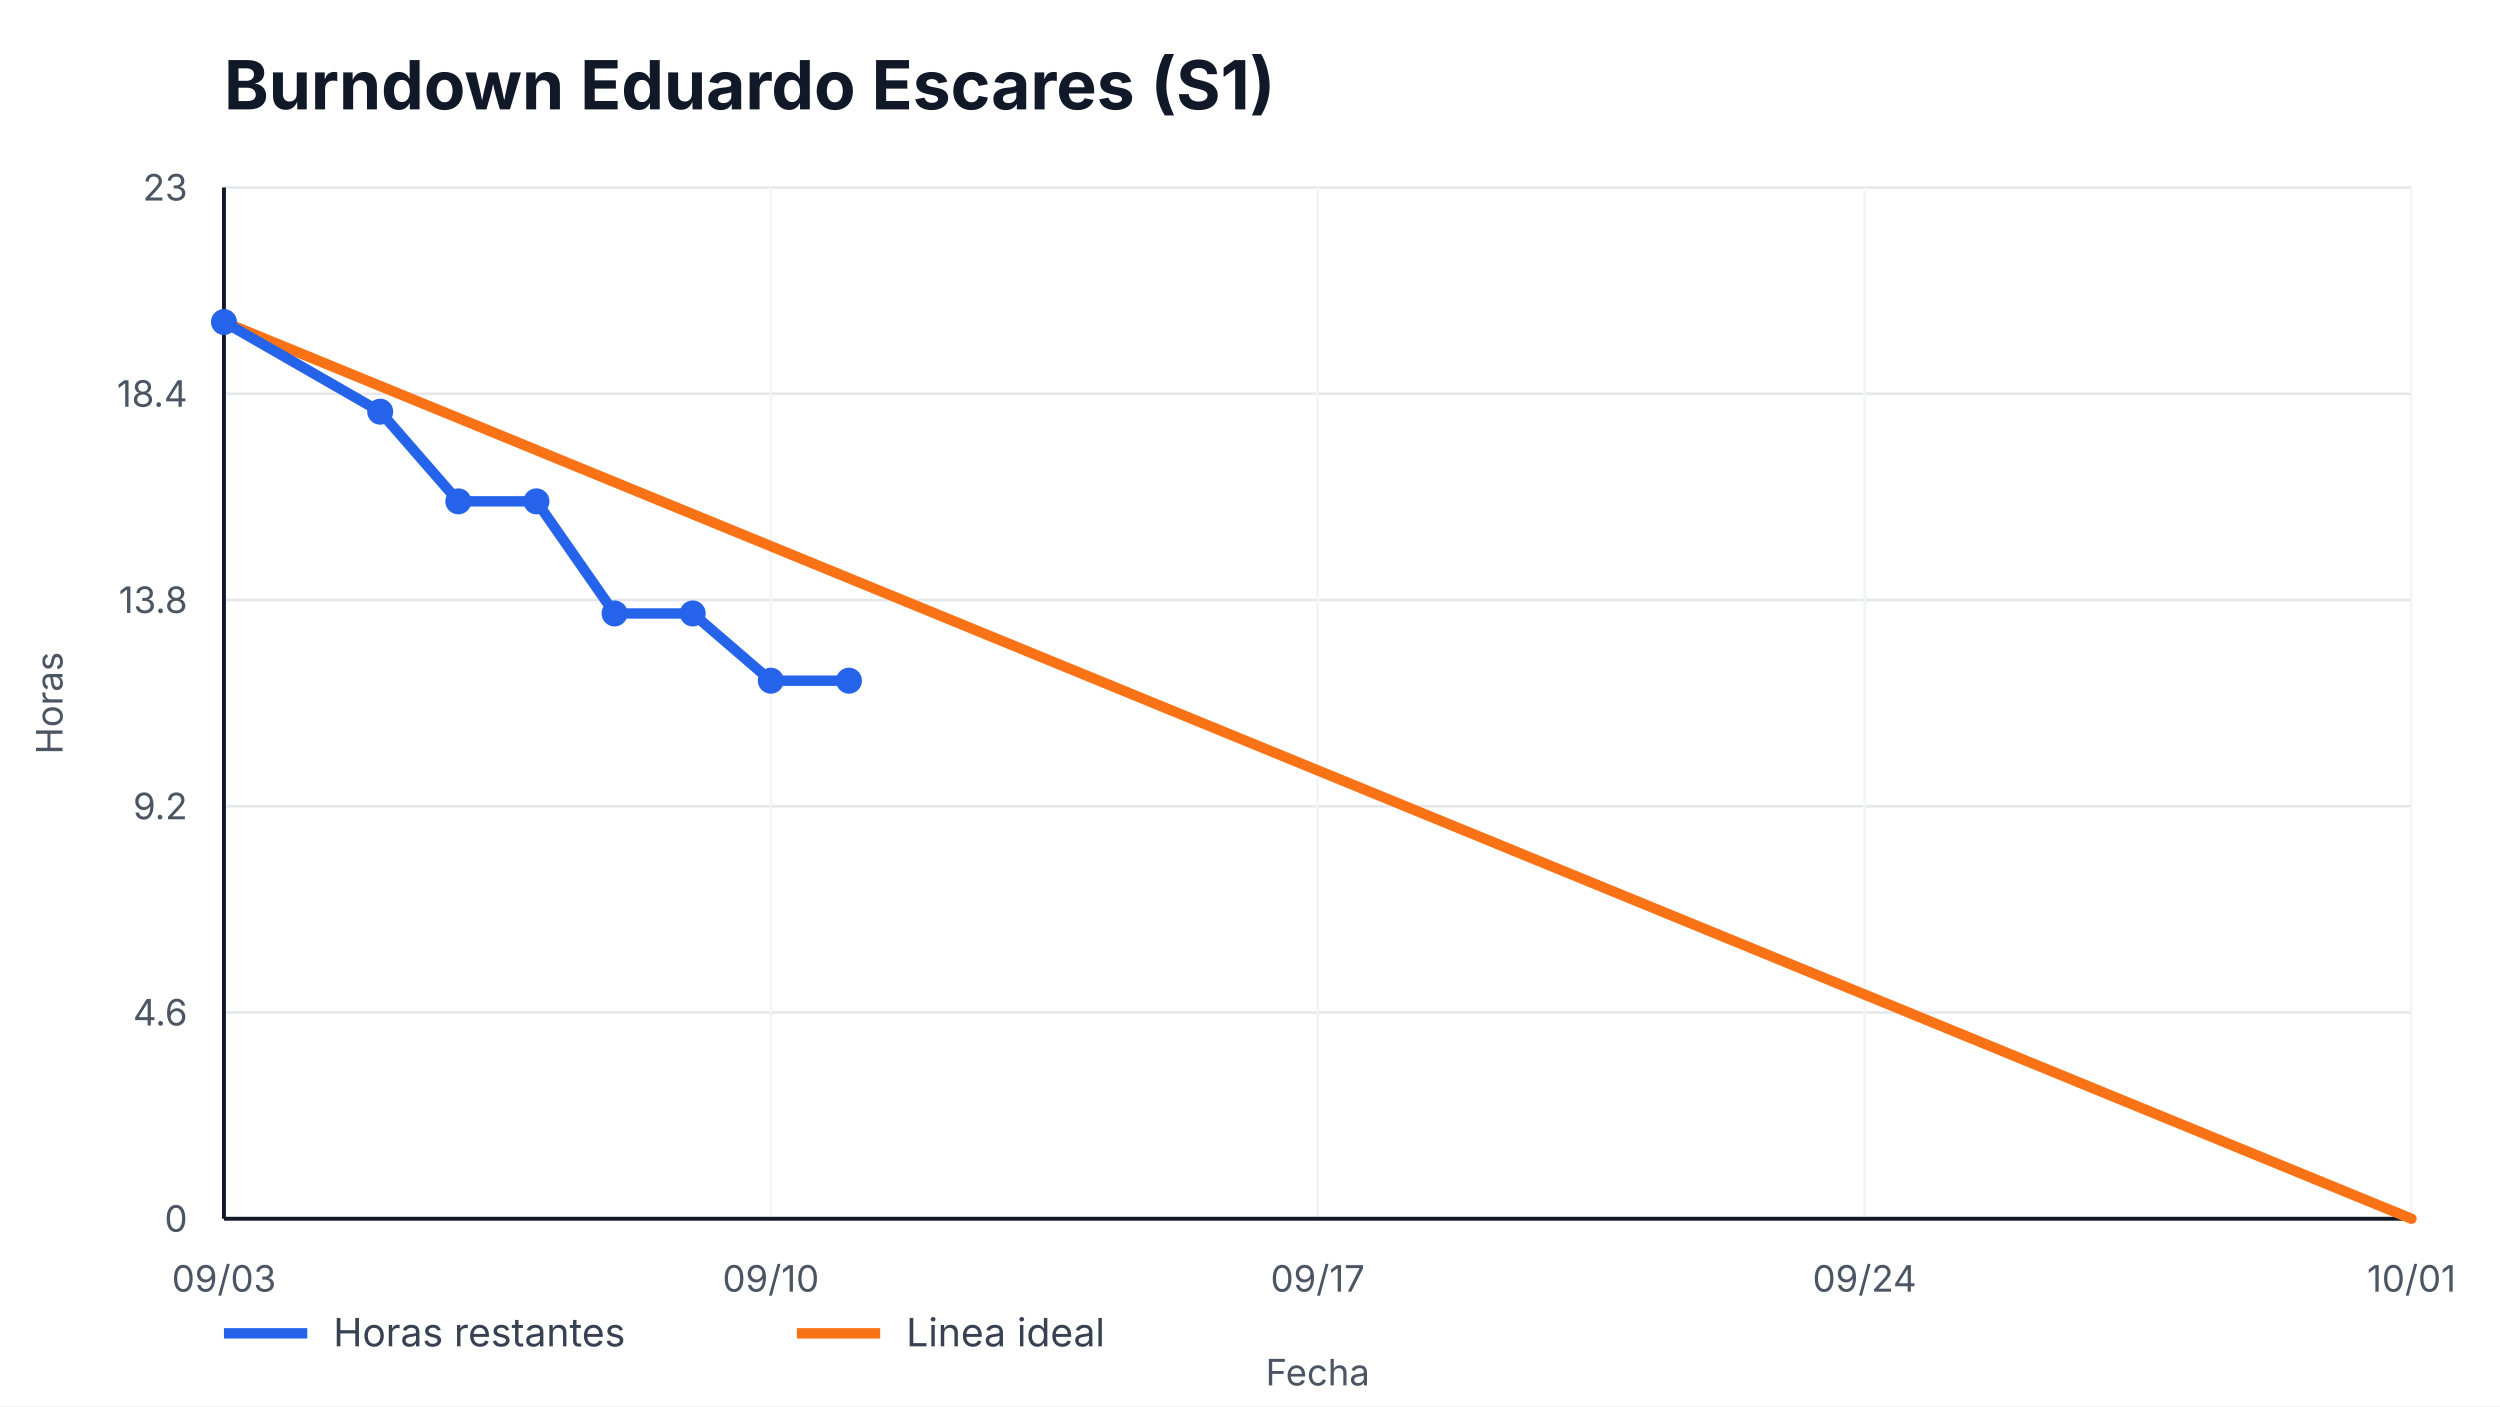
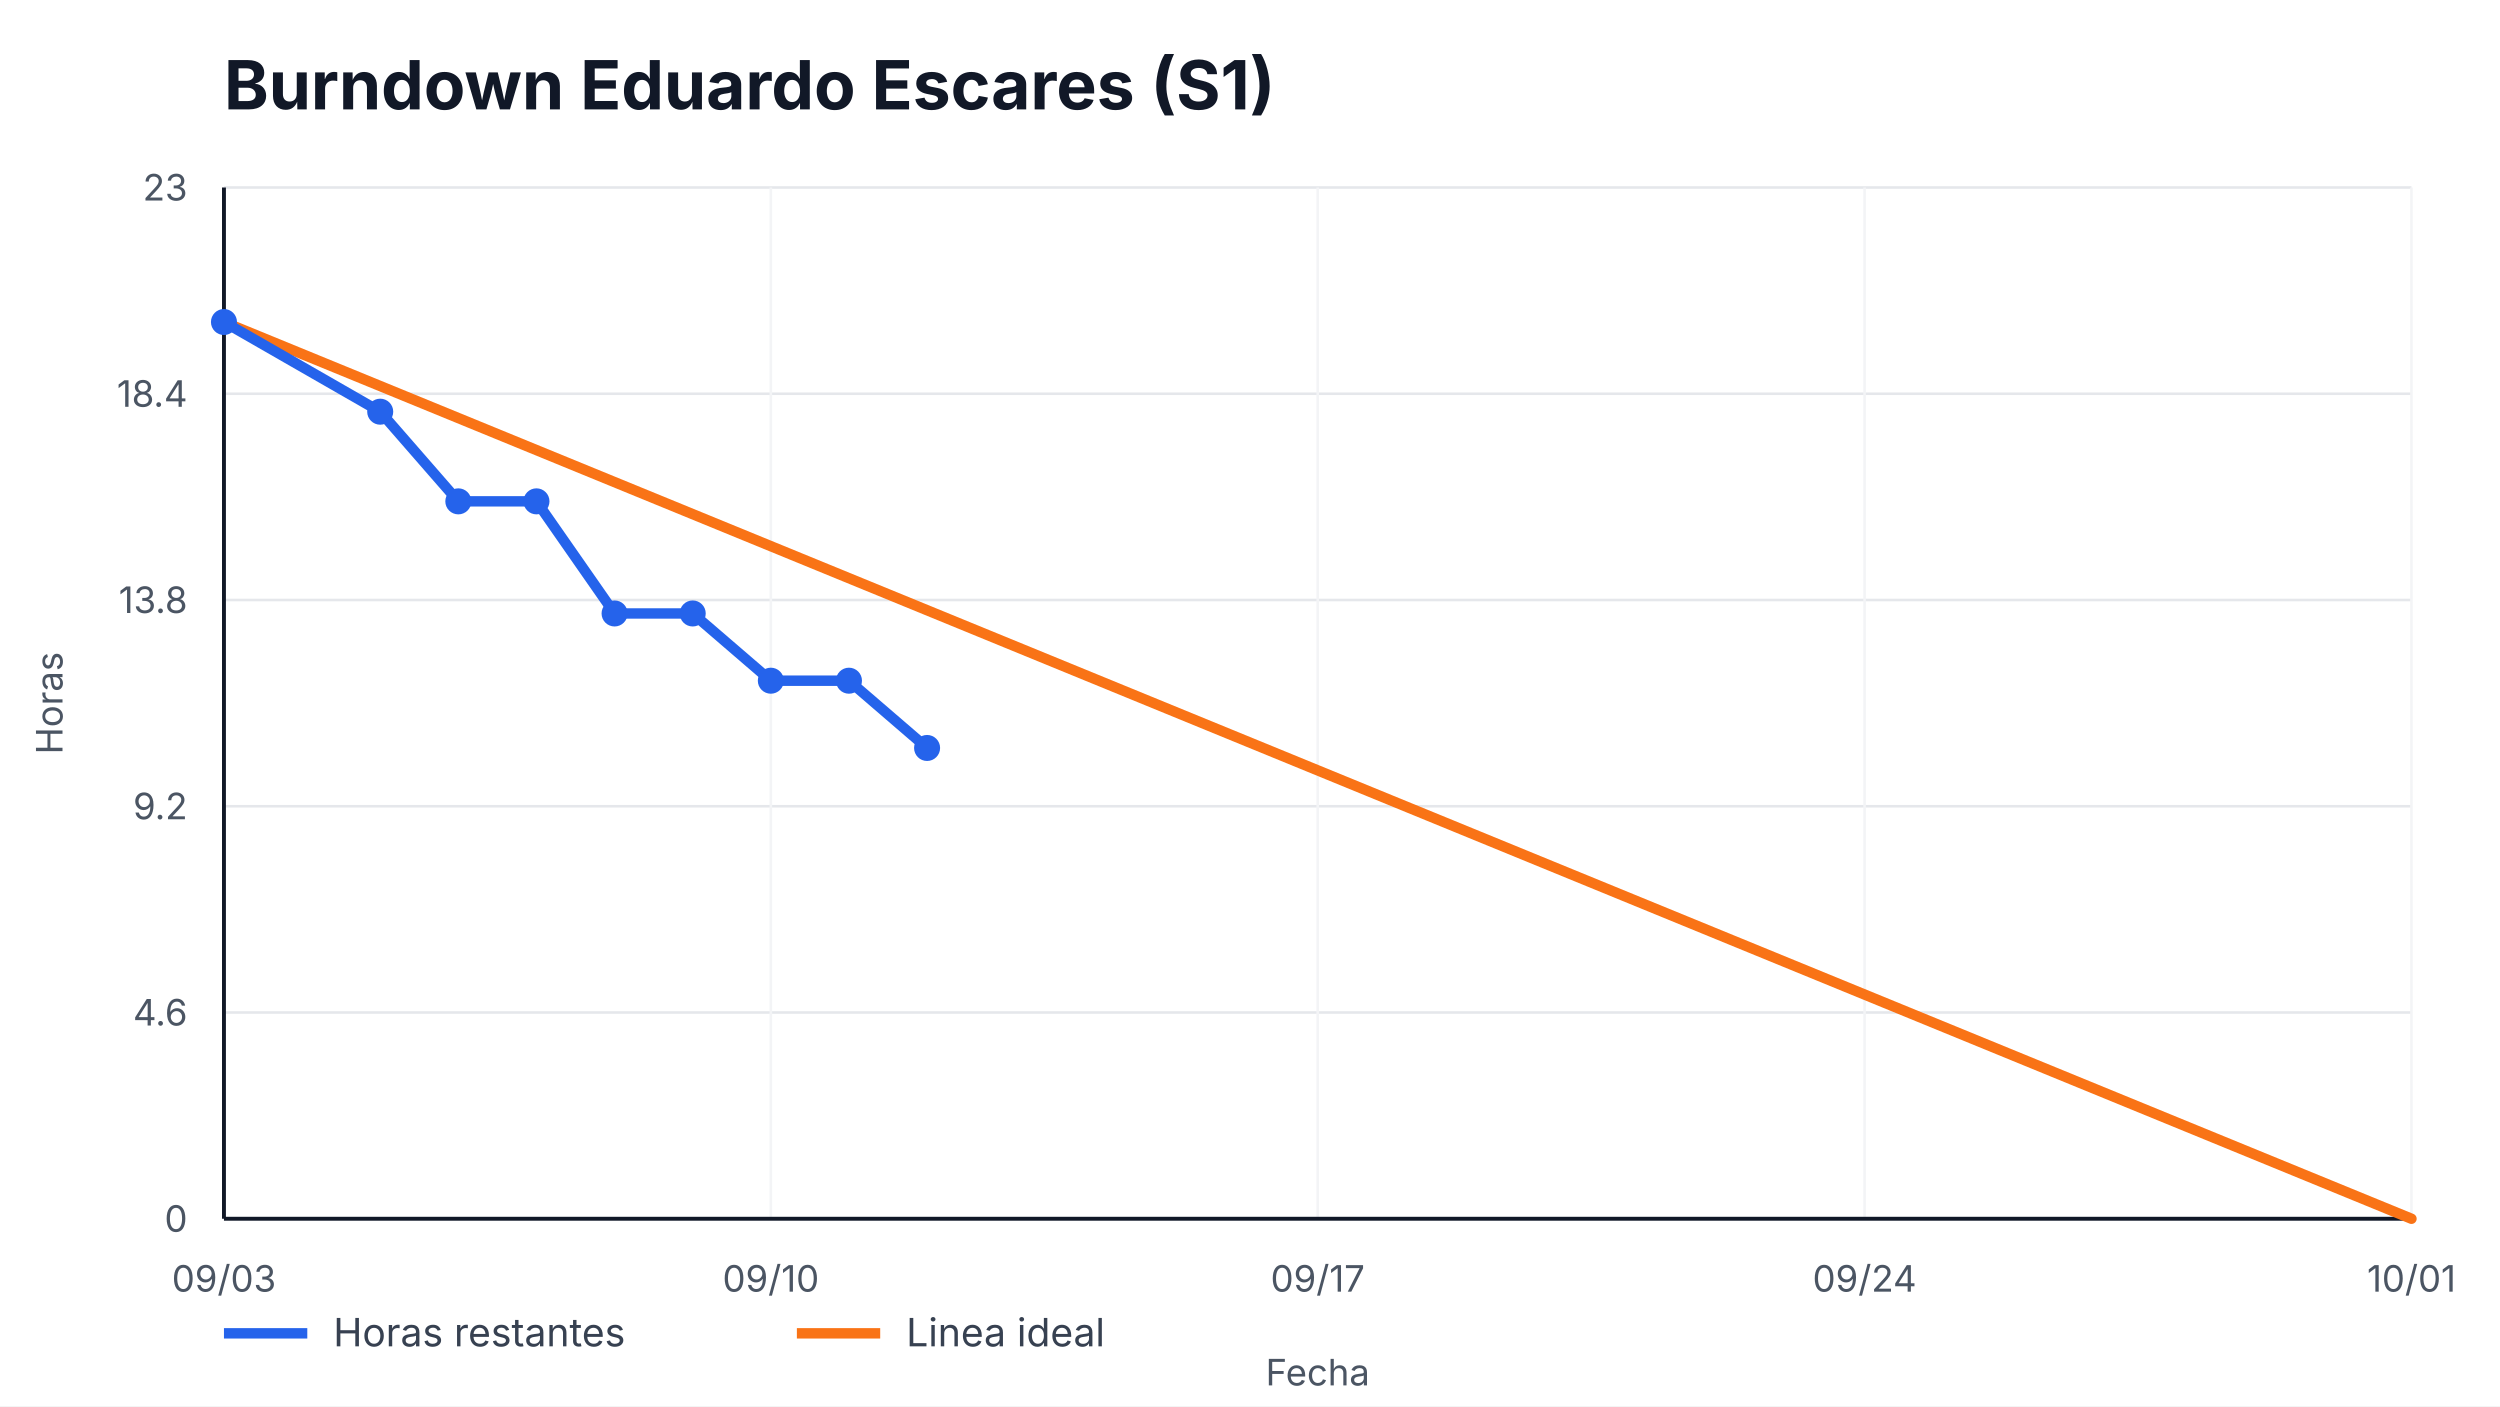
<svg xmlns="http://www.w3.org/2000/svg" width="960" height="540" viewBox="0 0 960 540" role="img" aria-label="Burndown Eduardo Escares (S1)">
  <style>
    text { font-family: -apple-system, BlinkMacSystemFont, "Segoe UI", sans-serif; fill: #111827; }
    .title { font-size: 26px; font-weight: 700; }
    .axis { font-size: 14px; fill: #4b5563; }
    .legend { font-size: 15px; fill: #374151; }
    .overrun { font-size: 14px; font-weight: 700; fill: #b91c1c; }
  </style>
  <rect width="100%" height="100%" fill="#ffffff" />
  <text x="86" y="42" class="title">Burndown Eduardo Escares (S1)</text>
  <g>
    <line x1="86" y1="468.00" x2="926" y2="468.00" stroke="#e5e7eb" />
    <line x1="86" y1="388.80" x2="926" y2="388.80" stroke="#e5e7eb" />
    <line x1="86" y1="309.60" x2="926" y2="309.60" stroke="#e5e7eb" />
    <line x1="86" y1="230.40" x2="926" y2="230.40" stroke="#e5e7eb" />
    <line x1="86" y1="151.20" x2="926" y2="151.20" stroke="#e5e7eb" />
    <line x1="86" y1="72.00" x2="926" y2="72.00" stroke="#e5e7eb" />
  </g>
  <g>
    <line x1="86.00" y1="72" x2="86.00" y2="468" stroke="#f3f4f6" />
    <text x="86.00" y="496" text-anchor="middle" class="axis">09/03</text>
    <line x1="296.00" y1="72" x2="296.00" y2="468" stroke="#f3f4f6" />
    <text x="296.00" y="496" text-anchor="middle" class="axis">09/10</text>
    <line x1="506.00" y1="72" x2="506.00" y2="468" stroke="#f3f4f6" />
    <text x="506.00" y="496" text-anchor="middle" class="axis">09/17</text>
    <line x1="716.00" y1="72" x2="716.00" y2="468" stroke="#f3f4f6" />
    <text x="716.00" y="496" text-anchor="middle" class="axis">09/24</text>
    <line x1="926.00" y1="72" x2="926.00" y2="468" stroke="#f3f4f6" />
    <text x="926.00" y="496" text-anchor="middle" class="axis">10/01</text>
  </g>
  <line x1="86" y1="468" x2="926" y2="468" stroke="#111827" stroke-width="1.5" />
  <line x1="86" y1="72" x2="86" y2="468" stroke="#111827" stroke-width="1.5" />
  <g>
    <text x="72" y="473.00" text-anchor="end" class="axis">0</text>
    <text x="72" y="393.80" text-anchor="end" class="axis">4.6</text>
    <text x="72" y="314.60" text-anchor="end" class="axis">9.2</text>
    <text x="72" y="235.40" text-anchor="end" class="axis">13.8</text>
    <text x="72" y="156.20" text-anchor="end" class="axis">18.4</text>
    <text x="72" y="77.00" text-anchor="end" class="axis">23</text>
  </g>
  <polyline points="86.00,123.65 926.00,468.00" fill="none" stroke="#f97316" stroke-width="4" stroke-linecap="round" />
-   <polyline points="86.00,123.65 146.00,158.09 176.00,192.52 206.00,192.52 236.00,235.57 266.00,235.57 296.00,261.39 326.00,261.39" fill="none" stroke="#2563eb" stroke-width="4" stroke-linecap="round" stroke-linejoin="round" />
+   <polyline points="86.00,123.65 146.00,158.09 176.00,192.52 206.00,192.52 236.00,235.57 266.00,235.57 296.00,261.39 326.00,261.39 356.00,287.22" fill="none" stroke="#2563eb" stroke-width="4" stroke-linecap="round" stroke-linejoin="round" />
  <g>
    <circle cx="86.00" cy="123.65" r="5" fill="#2563eb" />
    <circle cx="146.00" cy="158.09" r="5" fill="#2563eb" />
    <circle cx="176.00" cy="192.52" r="5" fill="#2563eb" />
    <circle cx="206.00" cy="192.52" r="5" fill="#2563eb" />
    <circle cx="236.00" cy="235.57" r="5" fill="#2563eb" />
    <circle cx="266.00" cy="235.57" r="5" fill="#2563eb" />
    <circle cx="296.00" cy="261.39" r="5" fill="#2563eb" />
    <circle cx="326.00" cy="261.39" r="5" fill="#2563eb" />
+     <circle cx="356.00" cy="287.22" r="5" fill="#2563eb" />
  </g>
  <line x1="86" y1="512" x2="118" y2="512" stroke="#2563eb" stroke-width="4" />
  <text x="128" y="517" class="legend">Horas restantes</text>
  <line x1="306" y1="512" x2="338" y2="512" stroke="#f97316" stroke-width="4" />
  <text x="348" y="517" class="legend">Linea ideal</text>
  <text x="506.0" y="532" text-anchor="middle" class="axis">Fecha</text>
  <text x="24" y="270.0" transform="rotate(-90 24,270.0)" text-anchor="middle" class="axis">Horas</text>
</svg>
